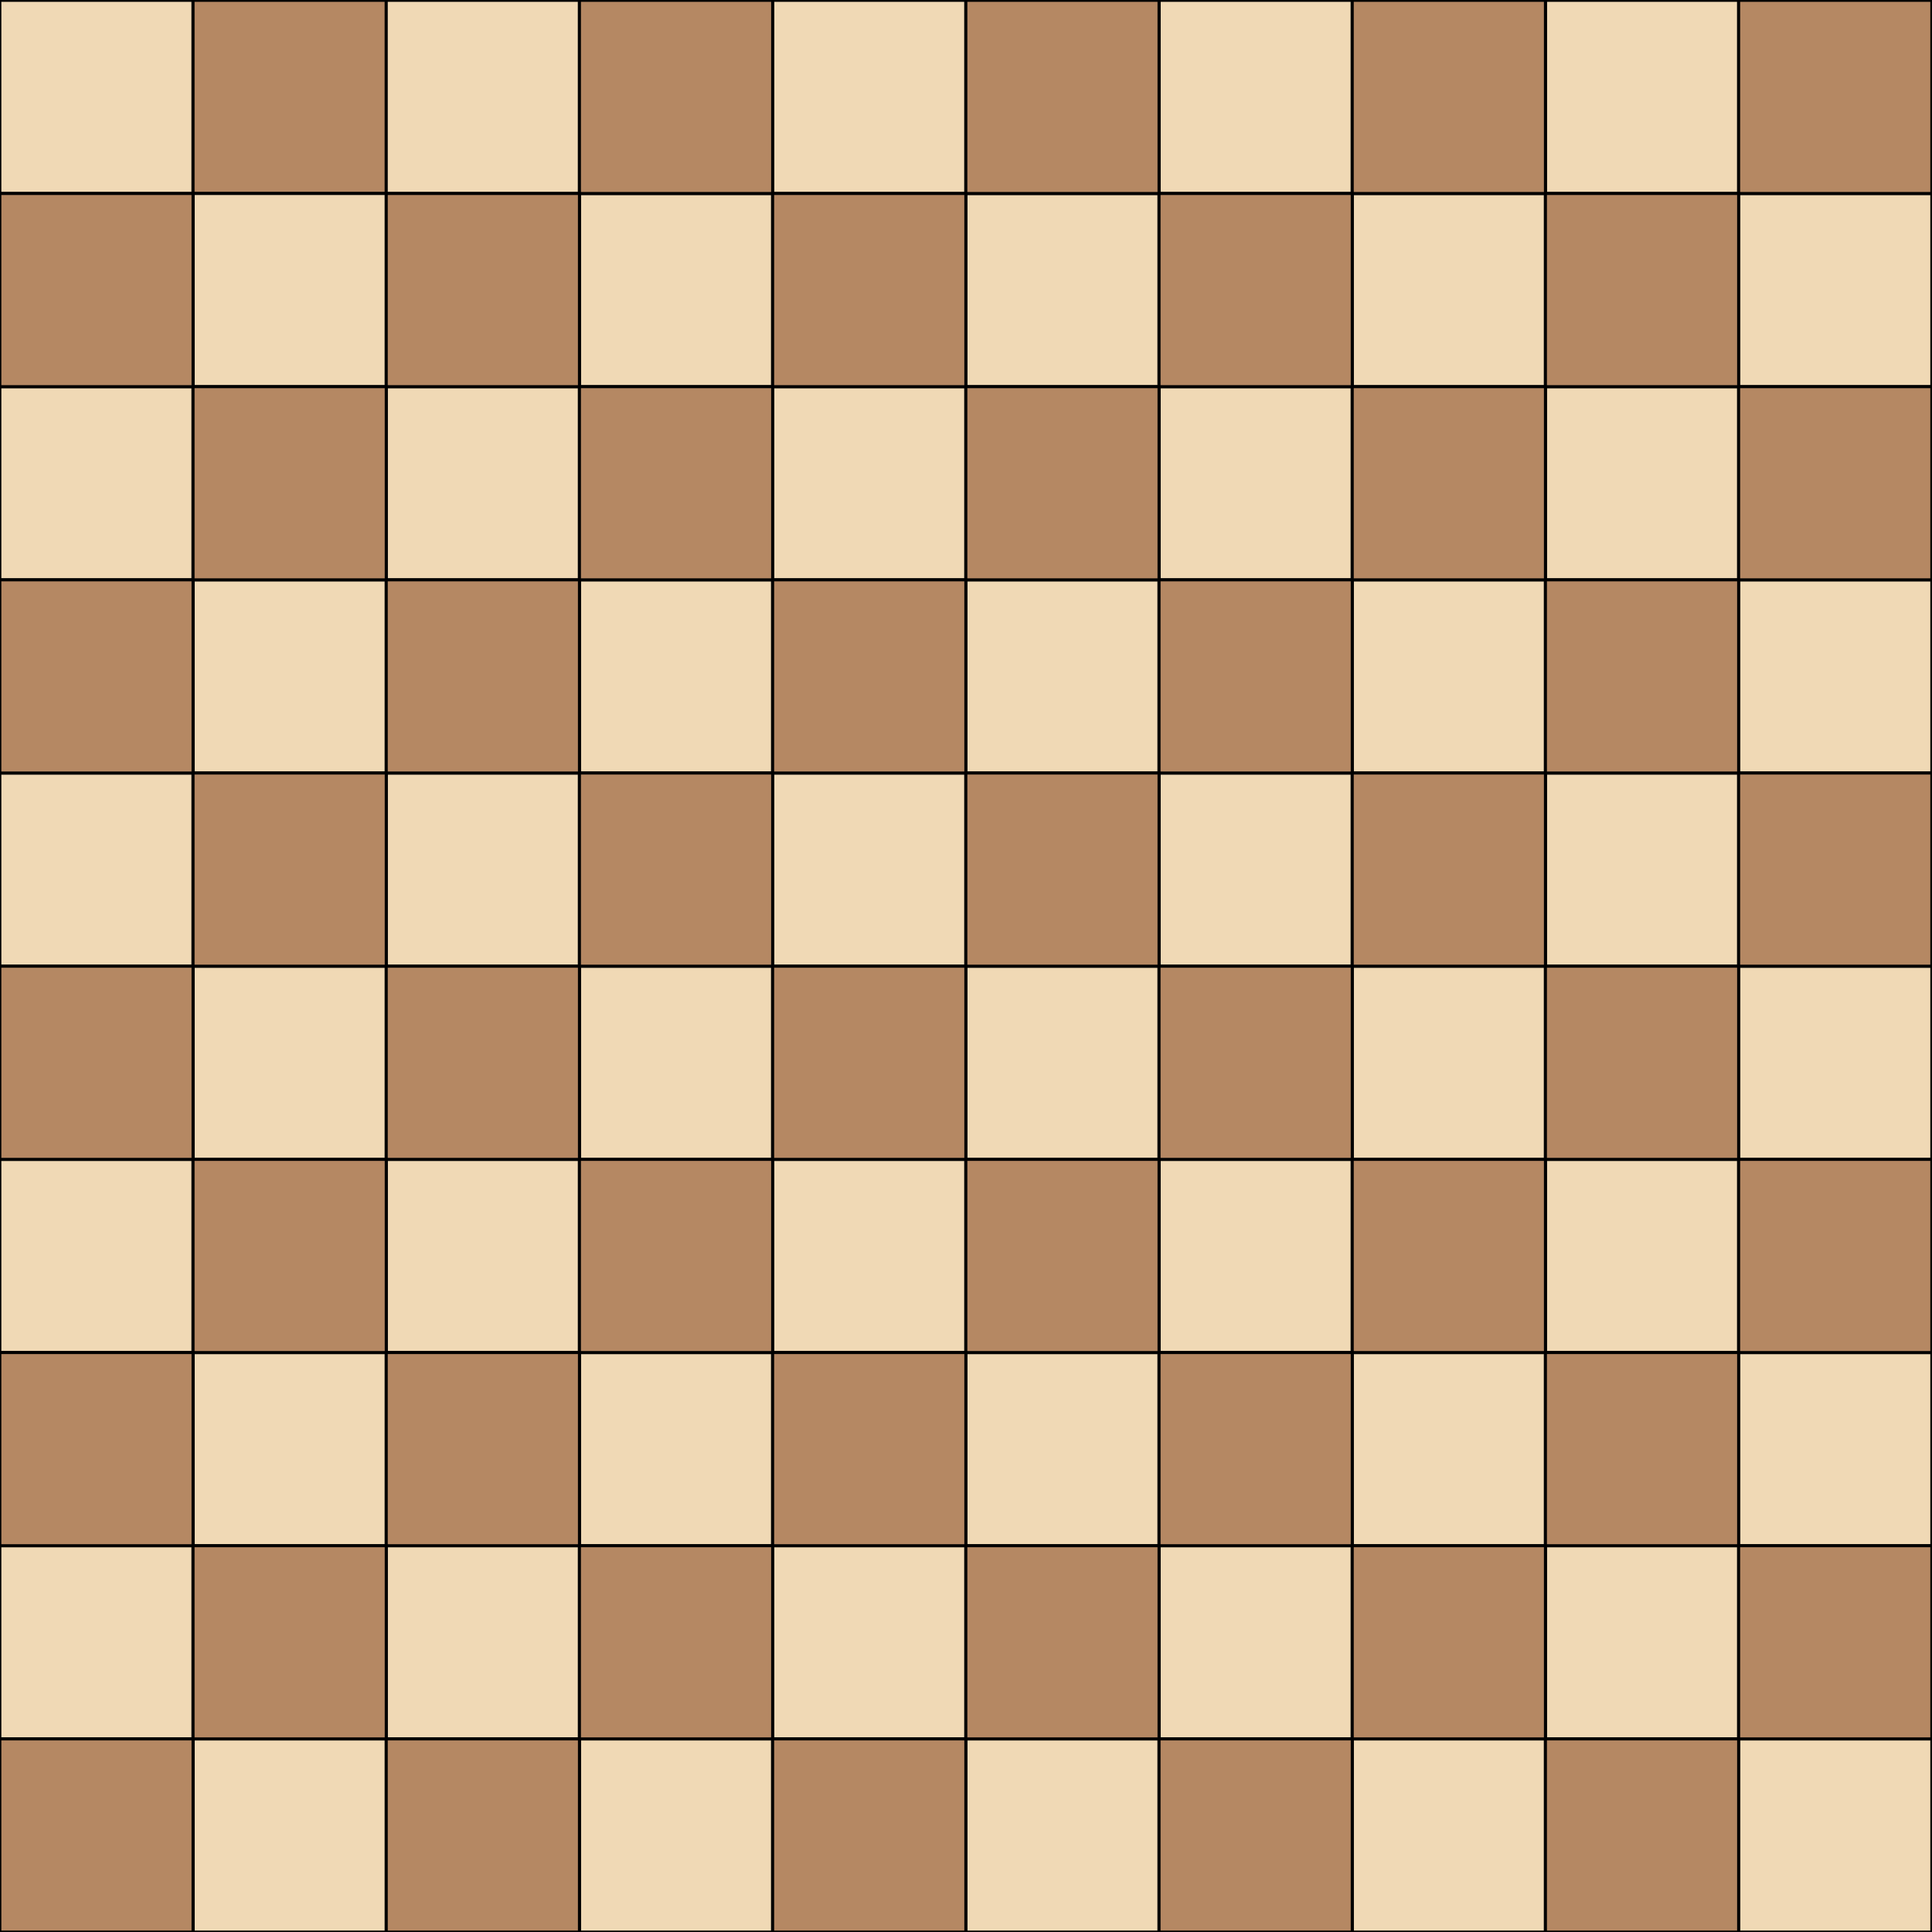
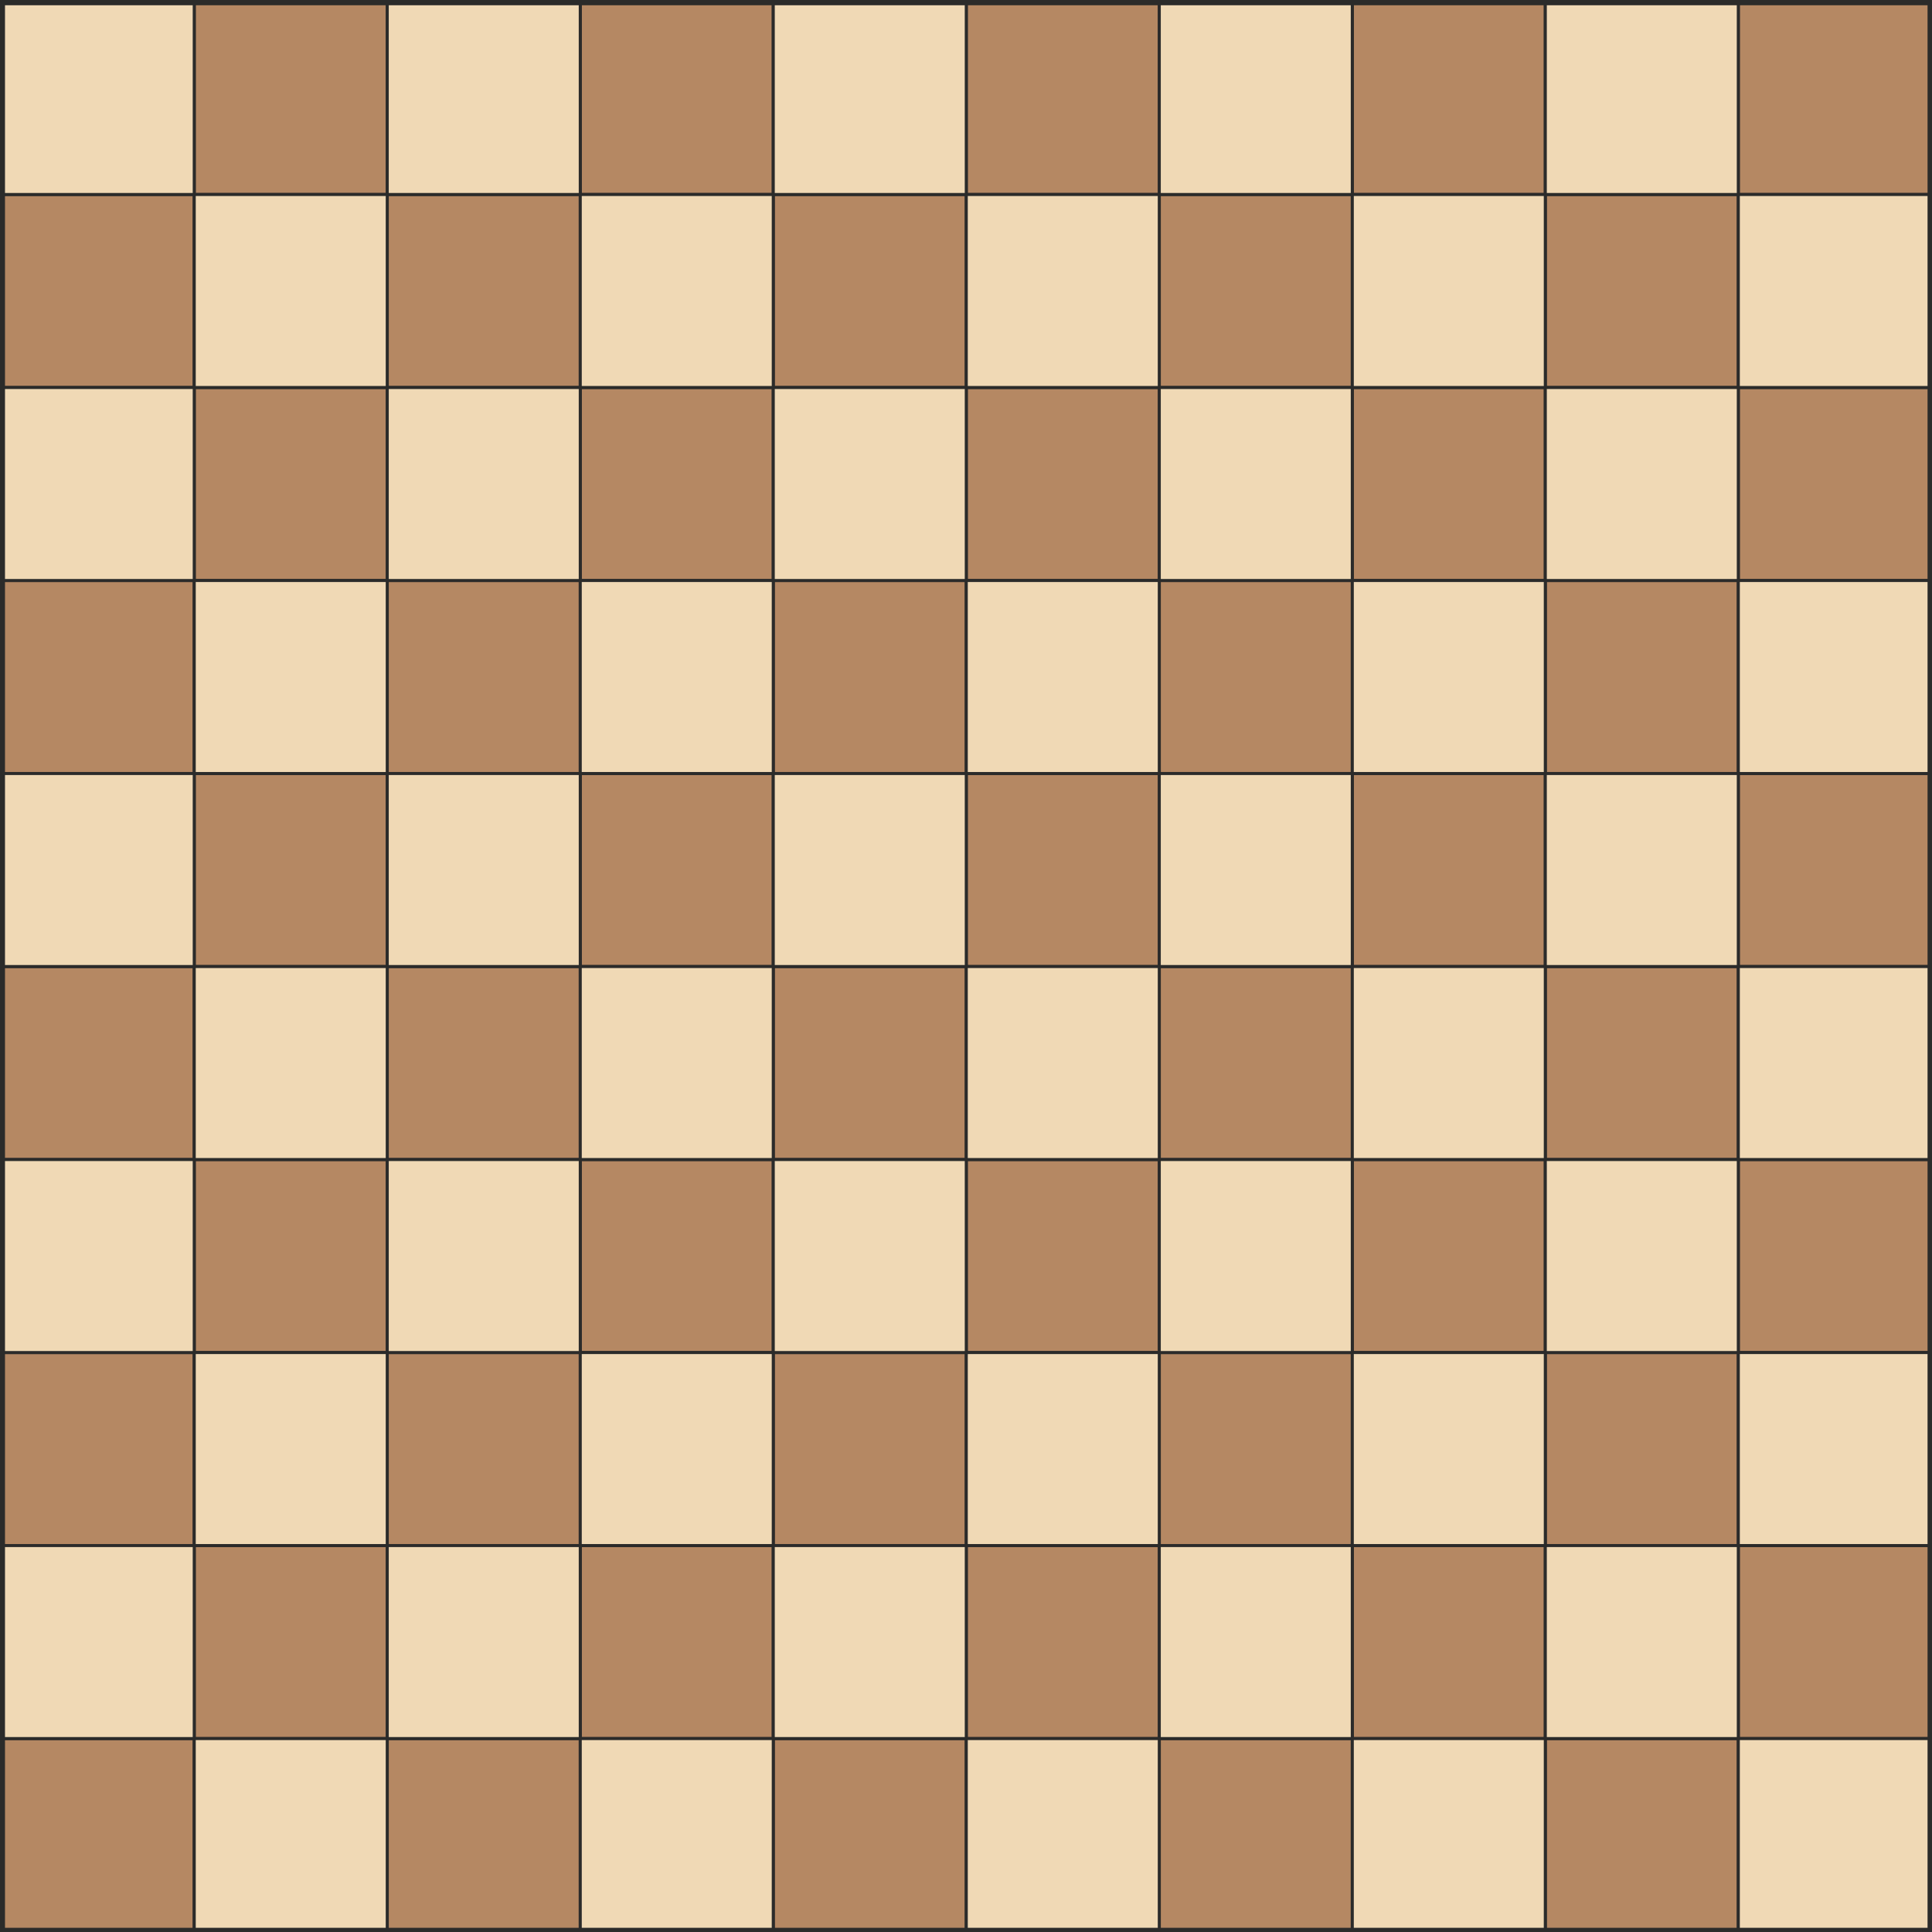
- <svg xmlns="http://www.w3.org/2000/svg" xml:space="preserve" width="1706.665" height="1706.665" style="shape-rendering:geometricPrecision;text-rendering:geometricPrecision;image-rendering:optimizeQuality;fill-rule:evenodd;clip-rule:evenodd" viewBox="0 0 45155.5 45155.5">
+ <svg xmlns="http://www.w3.org/2000/svg" xml:space="preserve" width="452mm" height="452mm" style="shape-rendering:geometricPrecision;text-rendering:geometricPrecision;image-rendering:optimizeQuality;fill-rule:evenodd;clip-rule:evenodd" viewBox="0 0 45200 45200">
  <defs>
-     <style>.str0,.str1{stroke:#2b2b2a;stroke-width:70.56;stroke-miterlimit:22.926}.str1{stroke:#000}.fil0{fill:none}.fil2{fill:#b58863}.fil1{fill:#f0d9b5}</style>
+     <style>.str0{stroke:#2b2b2a;stroke-width:70.56;stroke-miterlimit:22.926}.fil0{fill:none}.fil1{fill:#b58863}.fil2{fill:#f0d9b5}</style>
  </defs>
  <g id="Слой_x0020_1">
-     <g id="_2183930927776">
-       <path class="fil0 str0" d="M-3.83 7.47h4515.54v4514.99H-3.83zm0 4514.99h4515.54v4514.99H-3.83zm0 4514.99h4515.54v4514.99H-3.83zm0 4514.99h4515.54v4514.99H-3.83zm0 4514.99h4515.54v4514.99H-3.83zm0 4514.99h4515.54v4514.99H-3.83zm0 4514.99h4515.54v4514.99H-3.83zm0 4514.99h4515.54v4514.99H-3.83zm0 4514.99h4515.54v4514.99H-3.83zm0 4514.99h4515.54v4514.99H-3.83zM4511.72 7.47h4515.54v4514.99H4511.72zm0 4514.99h4515.54v4514.99H4511.72zm0 4514.99h4515.54v4514.99H4511.72zm0 4514.99h4515.54v4514.99H4511.72zm0 4514.99h4515.54v4514.99H4511.72zm0 4514.99h4515.54v4514.99H4511.72zm0 4514.99h4515.54v4514.99H4511.72zm0 4514.99h4515.54v4514.99H4511.72zm0 4514.99h4515.54v4514.99H4511.72zm0 4514.99h4515.54v4514.99H4511.72zM9027.26 7.47h4515.54v4514.99H9027.26zm0 4514.99h4515.54v4514.99H9027.26zm0 4514.99h4515.54v4514.99H9027.26zm0 4514.99h4515.54v4514.99H9027.26zm0 4514.99h4515.54v4514.99H9027.26zm0 4514.99h4515.54v4514.99H9027.26zm0 4514.99h4515.54v4514.99H9027.26zm0 4514.99h4515.54v4514.99H9027.26zm0 4514.99h4515.54v4514.99H9027.26zm0 4514.99h4515.54v4514.99H9027.26zM13542.8 7.47h4515.54v4514.99H13542.8zm0 4514.99h4515.54v4514.99H13542.8zm0 4514.99h4515.54v4514.99H13542.8zm0 4514.99h4515.54v4514.99H13542.8zm0 4514.99h4515.54v4514.99H13542.8zm0 4514.99h4515.54v4514.99H13542.8zm0 4514.99h4515.54v4514.99H13542.8zm0 4514.99h4515.54v4514.99H13542.8zm0 4514.99h4515.54v4514.99H13542.8zm0 4514.99h4515.54v4514.99H13542.8zM18058.35 7.47h4515.54v4514.99h-4515.54zm0 4514.99h4515.54v4514.99h-4515.54zm0 4514.99h4515.54v4514.99h-4515.54zm0 4514.99h4515.54v4514.99h-4515.54zm0 4514.99h4515.54v4514.99h-4515.54zm0 4514.99h4515.54v4514.99h-4515.54zm0 4514.99h4515.54v4514.99h-4515.54zm0 4514.99h4515.54v4514.99h-4515.54zm0 4514.99h4515.54v4514.99h-4515.54zm0 4514.99h4515.54v4514.99h-4515.54zM22573.89 7.47h4515.54v4514.99h-4515.54zm0 4514.99h4515.54v4514.99h-4515.54zm0 4514.99h4515.54v4514.99h-4515.54zm0 4514.99h4515.54v4514.99h-4515.54zm0 4514.99h4515.54v4514.99h-4515.54zm0 4514.99h4515.54v4514.99h-4515.54zm0 4514.99h4515.54v4514.99h-4515.54zm0 4514.99h4515.54v4514.99h-4515.54zm0 4514.99h4515.54v4514.99h-4515.54zm0 4514.99h4515.54v4514.99h-4515.54zM27089.44 7.47h4515.54v4514.99h-4515.54zm0 4514.99h4515.54v4514.99h-4515.54zm0 4514.99h4515.54v4514.99h-4515.54zm0 4514.99h4515.54v4514.99h-4515.54zm0 4514.99h4515.54v4514.99h-4515.54zm0 4514.99h4515.54v4514.99h-4515.54zm0 4514.99h4515.54v4514.99h-4515.54zm0 4514.99h4515.54v4514.99h-4515.54zm0 4514.99h4515.54v4514.99h-4515.54zm0 4514.99h4515.54v4514.99h-4515.54z" />
-       <path class="fil0 str0" d="M31604.98 7.47h4515.54v4514.99h-4515.54zm0 4514.99h4515.54v4514.99h-4515.54zm0 4514.99h4515.54v4514.99h-4515.54zm0 4514.99h4515.54v4514.99h-4515.54zm0 4514.99h4515.54v4514.99h-4515.54zm0 4514.99h4515.54v4514.99h-4515.54zm0 4514.99h4515.54v4514.99h-4515.54zm0 4514.99h4515.54v4514.99h-4515.54zm0 4514.99h4515.54v4514.99h-4515.54zm0 4514.99h4515.54v4514.99h-4515.54zM36120.53 7.47h4515.54v4514.99h-4515.54zm0 4514.99h4515.54v4514.99h-4515.54zm0 4514.99h4515.54v4514.99h-4515.54zm0 4514.99h4515.54v4514.99h-4515.54zm0 4514.99h4515.54v4514.99h-4515.54zm0 4514.99h4515.54v4514.99h-4515.54zm0 4514.99h4515.54v4514.99h-4515.54zm0 4514.99h4515.54v4514.99h-4515.54zm0 4514.99h4515.54v4514.99h-4515.54zm0 4514.99h4515.54v4514.99h-4515.54zM40636.07 7.47h4515.54v4514.99h-4515.54zm0 4514.99h4515.54v4514.99h-4515.54zm0 4514.99h4515.54v4514.99h-4515.54zm0 4514.99h4515.54v4514.99h-4515.54zm0 4514.99h4515.54v4514.99h-4515.54zm0 4514.99h4515.54v4514.99h-4515.54zm0 4514.99h4515.54v4514.99h-4515.54zm0 4514.99h4515.54v4514.99h-4515.54zm0 4514.99h4515.54v4514.99h-4515.54zm0 4514.99h4515.54v4514.99h-4515.54z" />
+     <g id="_2547918201632">
+       <path class="fil0 str0" d="M28.65 34.6h4515.54v4515.55H28.65z" />
+       <path class="fil0 str0" d="M28.65 4550.15h4515.54V9065.7H28.65zm0 4515.55h4515.54v4515.55H28.65zm0 4515.55h4515.54v4515.55H28.65zm0 4515.55h4515.54v4515.55H28.65zm0 4515.55h4515.54v4515.55H28.65zm0 4515.55h4515.54v4515.55H28.65zm0 4515.55h4515.54V36159H28.65zm0 4515.55h4515.54v4515.55H28.65zm0 4515.55h4515.54v4515.55H28.65zM4544.2 34.6h4515.54v4515.55H4544.2z" />
+       <path class="fil0 str0" d="M4544.2 4550.15h4515.54V9065.7H4544.2zm0 4515.55h4515.54v4515.55H4544.2zm0 4515.55h4515.54v4515.55H4544.2zm0 4515.55h4515.54v4515.55H4544.2zm0 4515.55h4515.54v4515.55H4544.2zm0 4515.55h4515.54v4515.55H4544.2zm0 4515.55h4515.54V36159H4544.2zm0 4515.55h4515.54v4515.55H4544.2zm0 4515.55h4515.54v4515.55H4544.2zM9059.74 34.6h4515.54v4515.55H9059.74z" />
+       <path class="fil0 str0" d="M9059.74 4550.15h4515.54V9065.7H9059.74zm0 4515.55h4515.54v4515.55H9059.74zm0 4515.55h4515.54v4515.55H9059.74zm0 4515.55h4515.54v4515.55H9059.74zm0 4515.55h4515.54v4515.55H9059.74zm0 4515.55h4515.54v4515.55H9059.74zm0 4515.55h4515.54V36159H9059.74zm0 4515.55h4515.54v4515.55H9059.74zm0 4515.55h4515.54v4515.55H9059.74zM13575.28 34.6h4515.54v4515.55h-4515.54z" />
+       <path class="fil0 str0" d="M13575.28 4550.15h4515.54V9065.7h-4515.54zm0 4515.55h4515.54v4515.55h-4515.54zm0 4515.55h4515.54v4515.55h-4515.54zm0 4515.55h4515.54v4515.55h-4515.54zm0 4515.55h4515.54v4515.55h-4515.54zm0 4515.55h4515.54v4515.55h-4515.54zm0 4515.55h4515.54V36159h-4515.54zm0 4515.55h4515.54v4515.55h-4515.54zm0 4515.55h4515.54v4515.55h-4515.54zM18090.83 34.6h4515.54v4515.55h-4515.54z" />
+       <path class="fil0 str0" d="M18090.83 4550.15h4515.54V9065.7h-4515.54zm0 4515.55h4515.54v4515.55h-4515.54zm0 4515.55h4515.54v4515.55h-4515.54zm0 4515.55h4515.54v4515.55h-4515.54zm0 4515.55h4515.54v4515.55h-4515.54zm0 4515.55h4515.54v4515.55h-4515.54zm0 4515.55h4515.54V36159h-4515.54zm0 4515.55h4515.54v4515.55h-4515.54zm0 4515.55h4515.54v4515.55h-4515.54z" />
+       <path class="fil0 str0" d="M22606.37 34.6h4515.54v4515.55h-4515.54z" />
+       <path class="fil0 str0" d="M22606.37 4550.15h4515.54V9065.7h-4515.54zm0 4515.55h4515.54v4515.55h-4515.54zm0 4515.55h4515.54v4515.55h-4515.54zm0 4515.55h4515.54v4515.55h-4515.54zm0 4515.55h4515.54v4515.55h-4515.54zm0 4515.55h4515.54v4515.55h-4515.54zm0 4515.55h4515.54V36159h-4515.54zm0 4515.55h4515.54v4515.55h-4515.54zm0 4515.55h4515.54v4515.55h-4515.54zM27121.92 34.6h4515.54v4515.55h-4515.54z" />
+       <path class="fil0 str0" d="M27121.92 4550.15h4515.54V9065.7h-4515.54zm0 4515.55h4515.54v4515.55h-4515.54zm0 4515.55h4515.54v4515.55h-4515.54zm0 4515.55h4515.54v4515.55h-4515.54zm0 4515.55h4515.54v4515.55h-4515.54zm0 4515.55h4515.54v4515.55h-4515.54zm0 4515.55h4515.54V36159h-4515.54zm0 4515.55h4515.54v4515.55h-4515.54zm0 4515.55h4515.54v4515.55h-4515.54zM31637.46 34.6H36153v4515.55h-4515.54z" />
+       <path class="fil0 str0" d="M31637.46 4550.15H36153V9065.7h-4515.54zm0 4515.55H36153v4515.55h-4515.54zm0 4515.55H36153v4515.55h-4515.54zm0 4515.55H36153v4515.55h-4515.54zm0 4515.55H36153v4515.55h-4515.54zm0 4515.55H36153v4515.55h-4515.54zm0 4515.55H36153V36159h-4515.54zm0 4515.55H36153v4515.55h-4515.54zm0 4515.55H36153v4515.55h-4515.54zM36153.01 34.6h4515.54v4515.55h-4515.54z" />
+       <path class="fil0 str0" d="M36153.01 4550.15h4515.54V9065.7h-4515.54zm0 4515.55h4515.54v4515.55h-4515.54zm0 4515.55h4515.54v4515.55h-4515.54zm0 4515.55h4515.54v4515.55h-4515.54zm0 4515.55h4515.54v4515.55h-4515.54zm0 4515.55h4515.54v4515.55h-4515.54zm0 4515.55h4515.54V36159h-4515.54zm0 4515.55h4515.54v4515.55h-4515.54zm0 4515.55h4515.54v4515.55h-4515.54zM40668.55 34.6h4515.54v4515.55h-4515.54z" />
+       <path class="fil0 str0" d="M40668.55 4550.15h4515.54V9065.7h-4515.54zm0 4515.55h4515.54v4515.55h-4515.54zm0 4515.55h4515.54v4515.55h-4515.54zm0 4515.55h4515.54v4515.55h-4515.54zm0 4515.55h4515.54v4515.55h-4515.54zm0 4515.55h4515.54v4515.55h-4515.54zm0 4515.55h4515.54V36159h-4515.54zm0 4515.55h4515.54v4515.55h-4515.54zm0 4515.55h4515.54v4515.55h-4515.54z" />
+       <path class="fil1 str0" d="M4544.2 45190.11v-4515.55H28.66v4515.55zm4515.55-4515.55v4515.55h4515.54v-4515.55zm9031.09 0v4515.55h4515.54v-4515.55zm9031.09 0v4515.55h4515.54v-4515.55zm9031.09 0v4515.55h4515.54v-4515.55zm-27093.27 0v-4515.55H4544.2v4515.55zm4515.54-4515.55v4515.55h4515.55v-4515.55zm9031.09 0v4515.55h4515.55v-4515.55z" />
+       <path class="fil1 str0" d="M31637.47 36159.01v4515.55h4515.55v-4515.55zm9031.09 0v4515.55h4515.55v-4515.55zm-36124.36 0v-4515.55H28.66v4515.55zm4515.55-4515.55v4515.55h4515.54v-4515.55zm9031.09 0v4515.55h4515.54v-4515.55zm9031.09 0v4515.55h4515.54v-4515.55zm9031.09 0v4515.55h4515.54v-4515.55zm-27093.27 0v-4515.55H4544.2v4515.55zm4515.54-4515.55v4515.55h4515.55v-4515.55zm9031.09 0v4515.55h4515.55v-4515.55zm9031.09 0v4515.55h4515.55v-4515.55zm9031.09 0v4515.55h4515.55v-4515.55zm-36124.36 0v-4515.55H28.66v4515.55zm4515.55-4515.55v4515.55h4515.54v-4515.55zm9031.09 0v4515.55h4515.54v-4515.55zm9031.09 0v4515.55h4515.54v-4515.55zm9031.09 0v4515.55h4515.54v-4515.55zm-27093.27 0v-4515.55H4544.2v4515.55zm4515.54-4515.55v4515.55h4515.55v-4515.55zm9031.09 0v4515.55h4515.55v-4515.55zm9031.09 0v4515.55h4515.55v-4515.55zm9031.09 0v4515.55h4515.55v-4515.55zm-36124.36 0v-4515.55H28.66v4515.55zm4515.55-4515.55v4515.55h4515.54v-4515.55zm9031.09 0v4515.55h4515.54v-4515.55zm9031.09 0v4515.55h4515.54v-4515.55zm9031.09 0v4515.55h4515.54v-4515.55zm-27093.27 0V9065.71H4544.2v4515.55zm4515.54-4515.55v4515.55h4515.55V9065.71zm9031.09 0v4515.55h4515.55V9065.71zm9031.09 0v4515.55h4515.55V9065.71zm9031.09 0v4515.55h4515.55V9065.71zm-36124.36 0V4550.16H28.66v4515.55zm4515.55-4515.55v4515.55h4515.54V4550.16zm9031.09 0v4515.55h4515.54V4550.16zm9031.09 0v4515.55h4515.54V4550.16zm9031.09 0v4515.55h4515.54V4550.16zm-27093.27 0V34.61H4544.2v4515.55zM13575.29 34.61v4515.55h4515.55V34.61zm9031.09 0v4515.55h4515.55V34.61zm9031.09 0v4515.55h4515.55V34.61zm9031.09 0v4515.55h4515.55V34.61z" />
+       <path class="fil2 str0" d="M9059.75 45190.11v-4515.55H4544.2v4515.55zm4515.54-4515.55v4515.55h4515.55v-4515.55zm9031.09 0v4515.55h4515.55v-4515.55zm9031.09 0v4515.55h4515.55v-4515.55zm9031.09 0v4515.55h4515.55v-4515.55zm-4515.54 0h4515.54v-4515.55h-4515.54zm-4515.55 0v-4515.55h-4515.54v4515.55zm-9031.09 0v-4515.55h-4515.54v4515.55zm-9031.09 0v-4515.55H9059.75v4515.55zm-9031.09 0v-4515.55H28.66v4515.55zm0-4515.55h4515.55v-4515.55H4544.2zm9031.09-4515.55v4515.55h4515.55v-4515.55zm9031.09 0v4515.55h4515.55v-4515.55z" />
+       <path class="fil2 str0" d="M31637.47 31643.46v4515.55h4515.55v-4515.55zm9031.09 0v4515.55h4515.55v-4515.55zm-4515.54 0h4515.54v-4515.55h-4515.54zm-4515.55 0v-4515.55h-4515.54v4515.55zm-9031.09 0v-4515.55h-4515.54v4515.55zm-9031.09 0v-4515.55H9059.75v4515.55zm-9031.09 0v-4515.55H28.66v4515.55zm0-4515.55h4515.55v-4515.55H4544.2zm9031.09-4515.55v4515.55h4515.55v-4515.55zm9031.09 0v4515.55h4515.55v-4515.55zm9031.09 0v4515.55h4515.55v-4515.55zm9031.09 0v4515.55h4515.55v-4515.55zm-4515.54 0h4515.54v-4515.55h-4515.54zm-4515.55 0v-4515.55h-4515.54v4515.55zm-9031.09 0v-4515.55h-4515.54v4515.55zm-9031.09 0v-4515.55H9059.75v4515.55zm-9031.09 0v-4515.55H28.66v4515.55zm0-4515.55h4515.55v-4515.55H4544.2zm9031.09-4515.55v4515.55h4515.55v-4515.55zm9031.09 0v4515.55h4515.55v-4515.55zm9031.09 0v4515.55h4515.55v-4515.55zm9031.09 0v4515.55h4515.55v-4515.55zm-4515.54 0h4515.54V9065.71h-4515.54zm-4515.55 0V9065.71h-4515.54v4515.55zm-9031.09 0V9065.71h-4515.54v4515.55zm-9031.09 0V9065.71H9059.75v4515.55zm-9031.09 0V9065.71H28.66v4515.55zm0-4515.55h4515.55V4550.16H4544.2zm9031.09-4515.55v4515.55h4515.55V4550.16zm9031.09 0v4515.55h4515.55V4550.16zm9031.09 0v4515.55h4515.55V4550.16zm9031.09 0v4515.55h4515.55V4550.16zm-4515.54 0h4515.54V34.61h-4515.54zm-4515.55 0V34.61h-4515.54v4515.55zm-9031.09 0V34.61h-4515.54v4515.55zm-9031.09 0V34.61H9059.75v4515.55zm-9031.09 0V34.61H28.66v4515.55z" />
    </g>
-     <path class="fil0 str1" d="M-3.82 4522.47h4515.54V7.48H-3.82z" />
-     <path class="fil1 str1" d="M-3.82 4522.47h4515.54V7.48H-3.82z" />
-     <path class="fil2 str1" d="M4511.72 7.48v4514.99h4515.55V7.48z" />
-     <path class="fil1 str1" d="M4511.72 9037.46H-3.82v4514.99h4515.54z" />
-     <path class="str1" style="fill:#7688a1" d="M4511.72 18067.44H-3.82v4514.99h4515.54z" />
-     <path class="fil1 str1" d="M9027.27 40642.39H4511.72v4514.99h4515.55zm4515.54 0v4514.99h4515.55v-4514.99zm9031.09 0v4514.99h4515.55v-4514.99zm9031.09 0v4514.99h4515.55v-4514.99zm9031.09 0v4514.99h4515.55v-4514.99zm-36124.36 0V36127.4H-3.82v4514.99zm4515.55-4514.99v4514.99h4515.54V36127.4zm9031.09 0v4514.99h4515.54V36127.4zm9031.09 0v4514.99h4515.54V36127.4zm9031.09 0v4514.99h4515.54V36127.4zm-27093.27 0v-4514.99H4511.72v4514.99zm4515.54-4514.99v4514.99h4515.55v-4514.99zm9031.09 0v4514.99h4515.55v-4514.99zm9031.09 0v4514.99h4515.55v-4514.99zm9031.09 0v4514.99h4515.55v-4514.99zm-36124.36 0v-4514.99H-3.82v4514.99zm4515.55-4514.99v4514.99h4515.54v-4514.99zm9031.09 0v4514.99h4515.54v-4514.99zm9031.09 0v4514.99h4515.54v-4514.99zm9031.09 0v4514.99h4515.54v-4514.99zm-27093.27 0v-4514.99H4511.72v4514.99zm4515.54-4514.99v4514.99h4515.55v-4514.99zm9031.09 0v4514.99h4515.55v-4514.99zm9031.09 0v4514.99h4515.55v-4514.99zm9031.09 0v4514.99h4515.55v-4514.99zm-36124.36 0v-4514.99H-3.82v4514.99zm4515.55-4514.99v4514.99h4515.54v-4514.99zm9031.09 0v4514.99h4515.54v-4514.99zm9031.09 0v4514.99h4515.54v-4514.99zm9031.09 0v4514.99h4515.54v-4514.99zm-27093.27 0v-4514.99H4511.72v4514.99zm4515.54-4514.99v4514.99h4515.55v-4514.99zm9031.09 0v4514.99h4515.55v-4514.99zm9031.09 0v4514.99h4515.55v-4514.99zm9031.09 0v4514.99h4515.55v-4514.99zm-27093.27 0V9037.46H9027.27v4514.99zm4515.55-4514.99v4514.99h4515.54V9037.46zm9031.09 0v4514.99h4515.54V9037.46zm9031.09 0v4514.99h4515.54V9037.46zm-27093.27 0V4522.47H4511.72v4514.99zm4515.54-4514.99v4514.99h4515.55V4522.47zm9031.09 0v4514.99h4515.55V4522.47zm9031.09 0v4514.99h4515.55V4522.47zm9031.09 0v4514.99h4515.55V4522.47zm-27093.27 0V7.48H9027.27v4514.99zM18058.36 7.48v4514.99h4515.54V7.48zm9031.09 0v4514.99h4515.54V7.48zm9031.09 0v4514.99h4515.54V7.48z" />
-     <path class="fil2 str1" d="M18058.36 4522.47V7.48h-4515.55v4514.99zM22573.9 7.48v4514.99h4515.55V7.48zm9031.09 0v4514.99h4515.55V7.48zm9031.09 0v4514.99h4515.55V7.48zm0 4514.99h-4515.54v4514.99h4515.54zm-9031.09 4514.99V4522.47h-4515.54v4514.99zm-9031.09 0V4522.47h-4515.54v4514.99zm-9031.09 0V4522.47H9027.27v4514.99zm-9031.09 0V4522.47H-3.82v4514.99zm4515.55 0H4511.72v4514.99h4515.55zm4515.54 0v4514.99h4515.55V9037.46zm9031.09 0v4514.99h4515.55V9037.46zm9031.09 0v4514.99h4515.55V9037.46zm9031.09 0v4514.99h4515.55V9037.46zm0 4514.99h-4515.54v4514.99h4515.54zm-9031.09 4514.99v-4514.99h-4515.54v4514.99zm-9031.09 0v-4514.99h-4515.54v4514.99zm-9031.09 0v-4514.99H9027.27v4514.99zm-9031.09 0v-4514.99H-3.82v4514.99zm4515.55 0H4511.72v4514.99h4515.55zm4515.54 0v4514.99h4515.55v-4514.99zm9031.09 0v4514.99h4515.55v-4514.99zm9031.09 0v4514.99h4515.55v-4514.99zm9031.09 0v4514.99h4515.55v-4514.99zm0 4514.99h-4515.54v4514.99h4515.54zm-9031.09 4514.99v-4514.99h-4515.54v4514.99zm-9031.09 0v-4514.99h-4515.54v4514.99zm-9031.09 0v-4514.99H9027.27v4514.99zm-9031.09 0v-4514.99H-3.82v4514.99zm4515.55 0H4511.72v4514.99h4515.55zm4515.54 0v4514.99h4515.55v-4514.99zm9031.09 0v4514.99h4515.55v-4514.99zm9031.09 0v4514.99h4515.55v-4514.99zm9031.09 0v4514.99h4515.55v-4514.99zm0 4514.99h-4515.54v4514.99h4515.54zm-9031.09 4514.99v-4514.99h-4515.54v4514.99zm-9031.09 0v-4514.99h-4515.54v4514.99zm-9031.09 0v-4514.99H9027.27v4514.99zm-9031.09 0v-4514.99H-3.82v4514.99zm4515.55 0H4511.72v4514.99h4515.55zm4515.54 0v4514.99h4515.55V36127.4zm9031.09 0v4514.99h4515.55V36127.4zm9031.09 0v4514.99h4515.55V36127.4zm9031.09 0v4514.99h4515.55V36127.4zm0 4514.99h-4515.54v4514.99h4515.54zm-9031.09 4514.99v-4514.99h-4515.54v4514.99zm-9031.09 0v-4514.99h-4515.54v4514.99zm-9031.09 0v-4514.99H9027.27v4514.99zm-9031.09 0v-4514.99H-3.82v4514.99z" />
+     <path class="fil0" style="stroke:#2b2b2a;stroke-width:176.39;stroke-miterlimit:22.926" d="M28.65 34.61H45184.1v45155.5H28.65z" />
  </g>
</svg>
